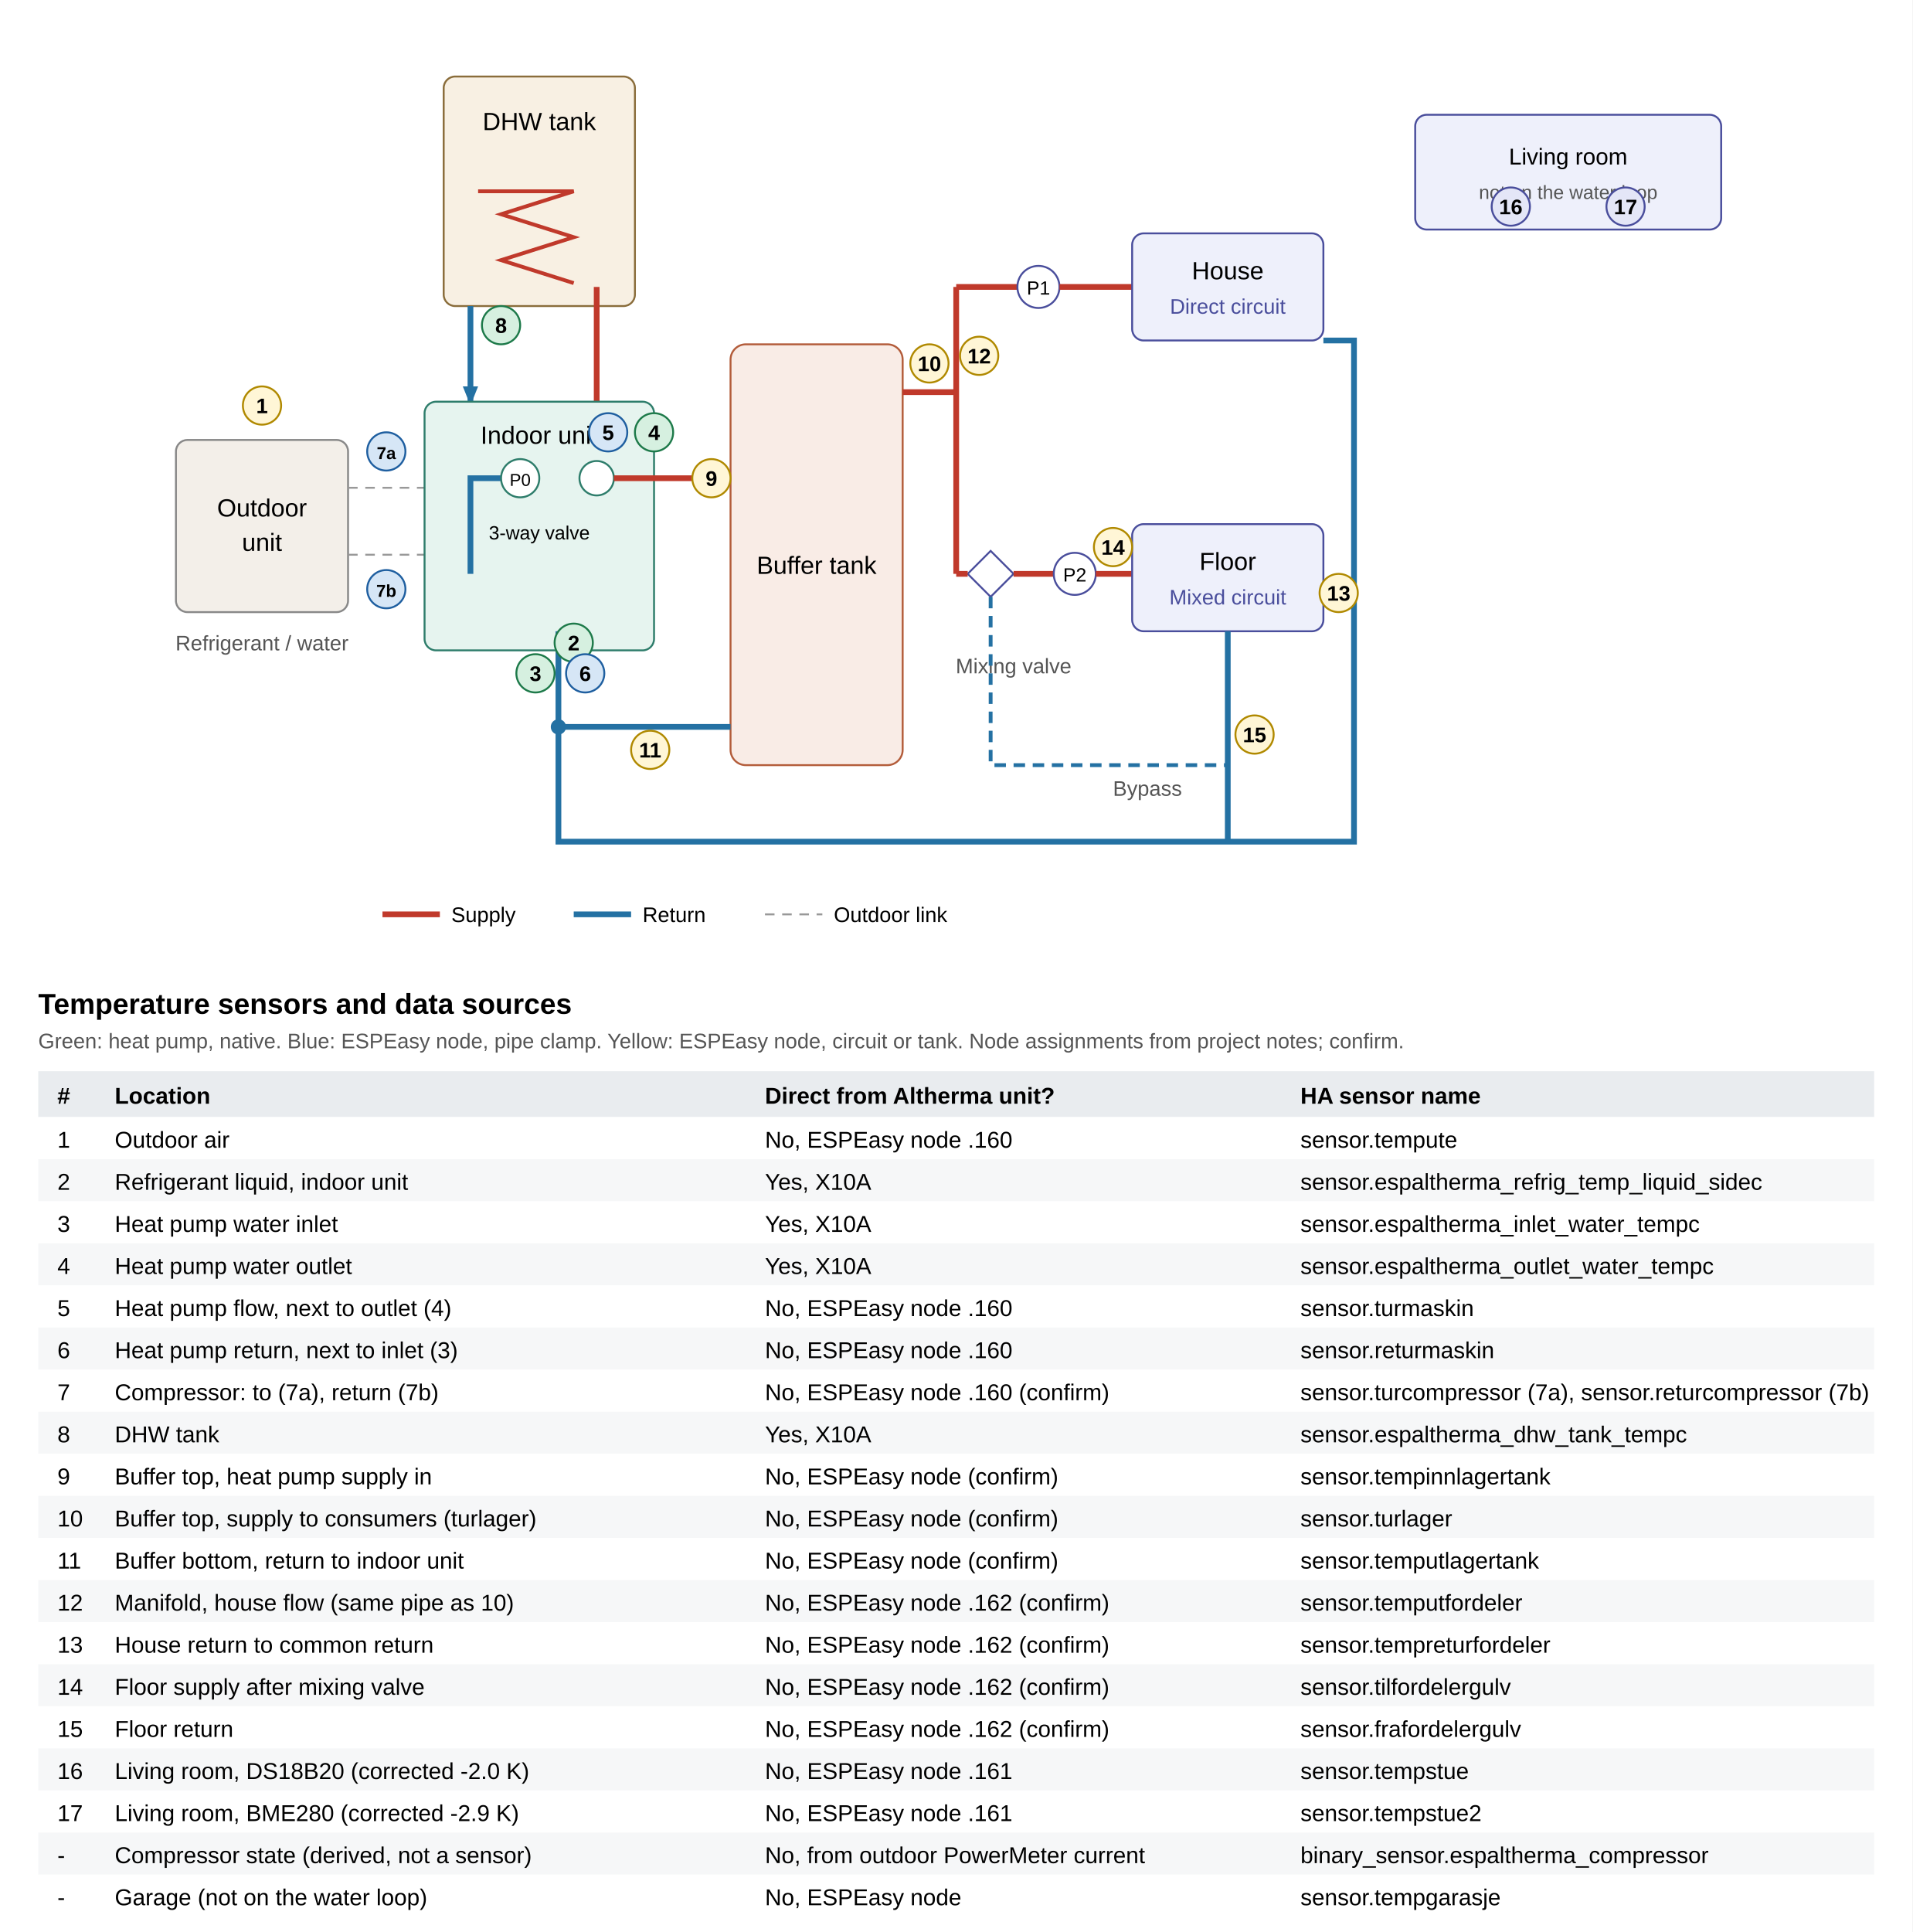
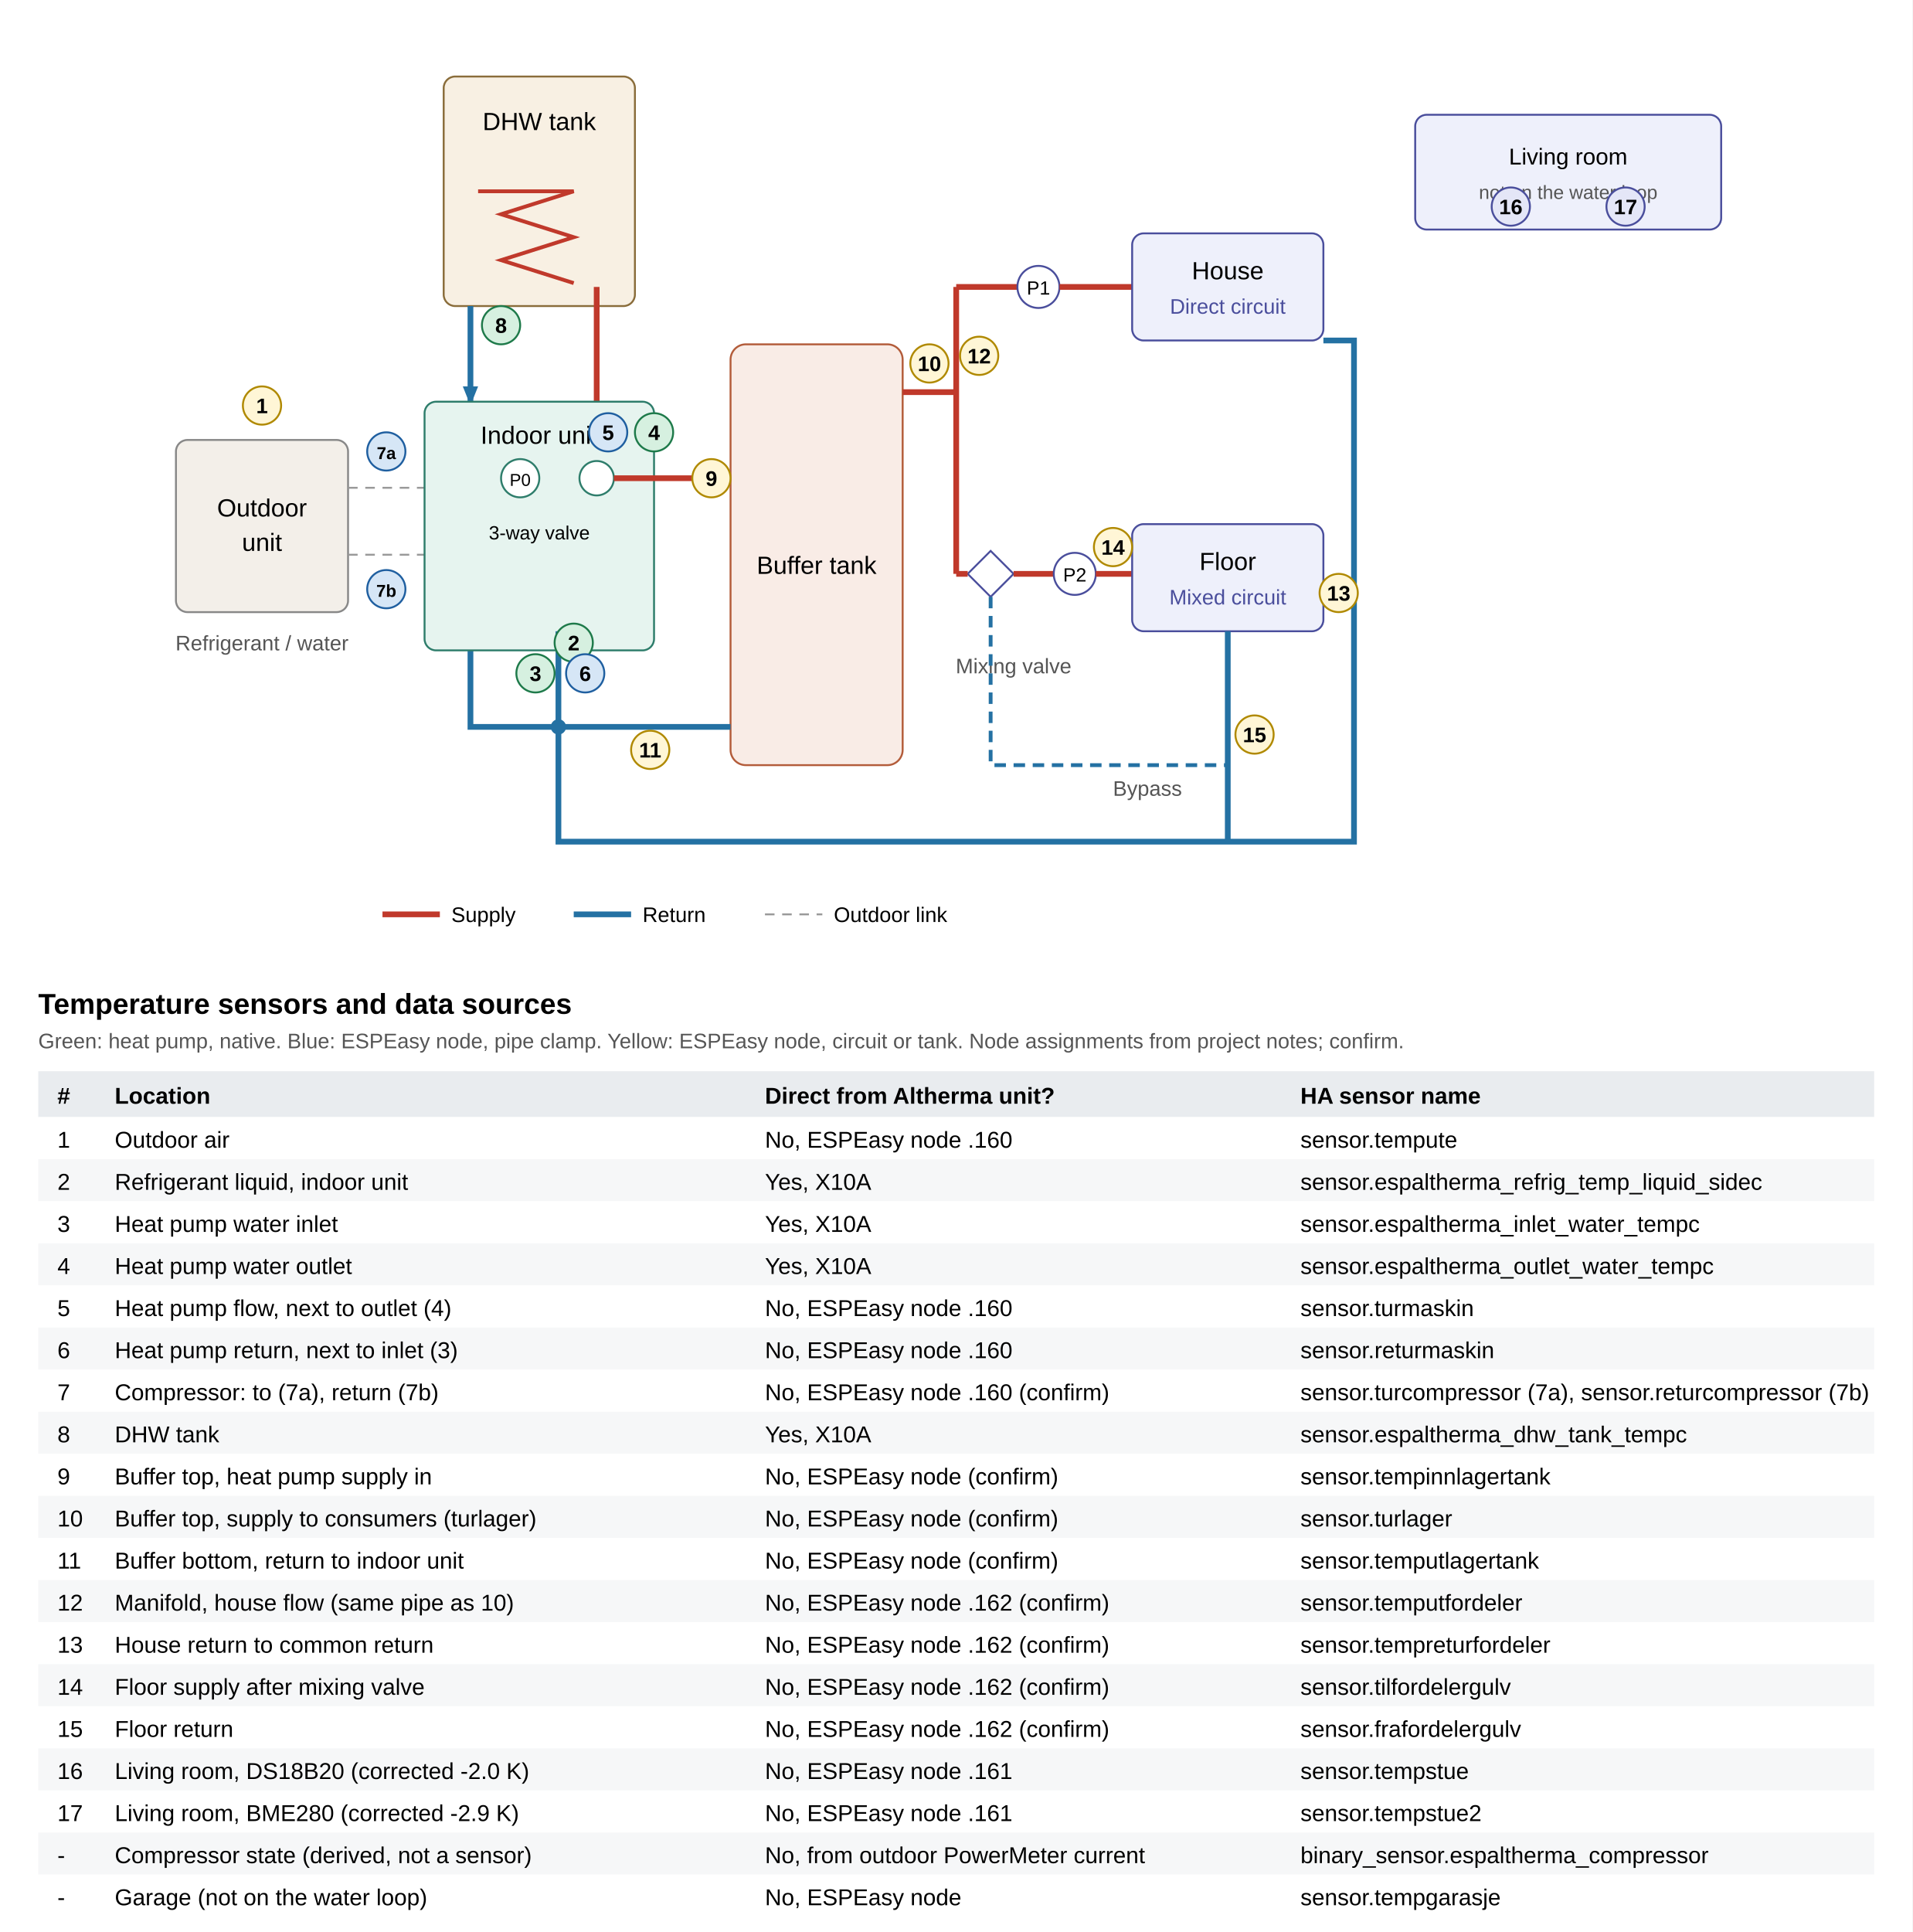
<svg xmlns="http://www.w3.org/2000/svg" viewBox="0 0 1000 1010" width="1000" height="1010" font-family="Segoe UI, Arial, sans-serif">
  <rect width="1000" height="1010" fill="#ffffff" />
  <rect x="92" y="230" width="90" height="90" rx="6" fill="#f3efe9" stroke="#888" />
  <text x="137" y="270" text-anchor="middle" font-size="13">Outdoor</text>
  <text x="137" y="288" text-anchor="middle" font-size="13">unit</text>
  <line x1="182" y1="255" x2="222" y2="255" stroke="#999" stroke-dasharray="5 4" />
  <line x1="182" y1="290" x2="222" y2="290" stroke="#999" stroke-dasharray="5 4" />
  <text x="137" y="340" text-anchor="middle" font-size="11" fill="#555">Refrigerant / water</text>
  <rect x="232" y="40" width="100" height="120" rx="6" fill="#f8f0e3" stroke="#8a6d3b" />
  <text x="282" y="68" text-anchor="middle" font-size="13">DHW tank</text>
  <path d="M250 100 H300 L262 112 L300 124 L262 136 L300 148" fill="none" stroke="#c0392b" stroke-width="2" />
  <path d="M312 245 V150" stroke="#c0392b" stroke-width="3" fill="none" />
-   <path d="M246 160 V210" stroke="#2471a3" stroke-width="3" fill="none" />
+   <path d="M246 160 V380 H292" stroke="#2471a3" stroke-width="3" fill="none" />
  <polygon points="246,212 242,202 250,202" fill="#2471a3" />
  <rect x="222" y="210" width="120" height="130" rx="6" fill="#e6f4ef" stroke="#2e7d6b" />
  <text x="282" y="232" text-anchor="middle" font-size="13">Indoor unit</text>
-   <path d="M246 300 V250 H262" stroke="#2471a3" stroke-width="3" fill="none" />
  <circle cx="272" cy="250" r="10" fill="#ffffff" stroke="#2e7d6b" />
  <text x="272" y="254" text-anchor="middle" font-size="9">P0</text>
  <circle cx="312" cy="250" r="9" fill="#ffffff" stroke="#2e7d6b" />
  <text x="282" y="282" text-anchor="middle" font-size="10">3-way valve</text>
  <path d="M292 380 V330" stroke="#2471a3" stroke-width="3" fill="none" />
  <circle cx="292" cy="380" r="4" fill="#2471a3" />
  <path d="M321 250 H382" stroke="#c0392b" stroke-width="3" fill="none" />
  <rect x="382" y="180" width="90" height="220" rx="8" fill="#f9ece6" stroke="#b35c3a" />
  <text x="427" y="300" text-anchor="middle" font-size="13">Buffer tank</text>
  <path d="M382 380 H292" stroke="#2471a3" stroke-width="3" fill="none" />
  <path d="M472 205 H500" stroke="#c0392b" stroke-width="3" fill="none" />
  <path d="M500 150 V300" stroke="#c0392b" stroke-width="3" fill="none" />
  <path d="M500 150 H532" stroke="#c0392b" stroke-width="3" fill="none" />
  <circle cx="543" cy="150" r="11" fill="#ffffff" stroke="#4a4e9c" />
  <text x="543" y="154" text-anchor="middle" font-size="10">P1</text>
  <path d="M554 150 H592" stroke="#c0392b" stroke-width="3" fill="none" />
  <polygon points="518,288 530,300 518,312 506,300" fill="#ffffff" stroke="#4a4e9c" />
  <path d="M500 300 H506" stroke="#c0392b" stroke-width="3" fill="none" />
  <path d="M530 300 H551" stroke="#c0392b" stroke-width="3" fill="none" />
  <circle cx="562" cy="300" r="11" fill="#ffffff" stroke="#4a4e9c" />
  <text x="562" y="304" text-anchor="middle" font-size="10">P2</text>
  <path d="M573 300 H592" stroke="#c0392b" stroke-width="3" fill="none" />
  <text x="530" y="352" text-anchor="middle" font-size="11" fill="#555">Mixing valve</text>
  <path d="M518 312 V400 H642" stroke="#2471a3" stroke-width="2" stroke-dasharray="6 4" fill="none" />
  <text x="600" y="416" text-anchor="middle" font-size="11" fill="#555">Bypass</text>
  <rect x="592" y="122" width="100" height="56" rx="6" fill="#eef0fb" stroke="#4a4e9c" />
  <text x="642" y="146" text-anchor="middle" font-size="13">House</text>
  <text x="642" y="164" text-anchor="middle" font-size="11" fill="#4a4e9c">Direct circuit</text>
  <path d="M692 178 H708 V440 H292 V380" stroke="#2471a3" stroke-width="3" fill="none" />
  <rect x="592" y="274" width="100" height="56" rx="6" fill="#eef0fb" stroke="#4a4e9c" />
  <text x="642" y="298" text-anchor="middle" font-size="13">Floor</text>
  <text x="642" y="316" text-anchor="middle" font-size="11" fill="#4a4e9c">Mixed circuit</text>
  <path d="M642 330 V440" stroke="#2471a3" stroke-width="3" fill="none" />
  <rect x="740" y="60" width="160" height="60" rx="6" fill="#eef0fb" stroke="#4a4e9c" />
  <text x="820" y="86" text-anchor="middle" font-size="12">Living room</text>
  <text x="820" y="104" text-anchor="middle" font-size="10" fill="#555">not on the water loop</text>
  <path d="M200 478 H230" stroke="#c0392b" stroke-width="3" />
  <text x="236" y="482" font-size="11">Supply</text>
  <path d="M300 478 H330" stroke="#2471a3" stroke-width="3" />
  <text x="336" y="482" font-size="11">Return</text>
  <line x1="400" y1="478" x2="430" y2="478" stroke="#999" stroke-dasharray="5 4" />
  <text x="436" y="482" font-size="11">Outdoor link</text>
  <g font-size="11" font-weight="bold" text-anchor="middle">
    <circle cx="137" cy="212" r="10" fill="#fff6d6" stroke="#b08900" />
    <text x="137" y="216">1</text>
    <circle cx="300" cy="336" r="10" fill="#d6f0e0" stroke="#1e7a4a" />
    <text x="300" y="340">2</text>
    <circle cx="280" cy="352" r="10" fill="#d6f0e0" stroke="#1e7a4a" />
    <text x="280" y="356">3</text>
    <circle cx="342" cy="226" r="10" fill="#d6f0e0" stroke="#1e7a4a" />
    <text x="342" y="230">4</text>
    <circle cx="318" cy="226" r="10" fill="#d6e6f6" stroke="#1f5fa0" />
    <text x="318" y="230">5</text>
    <circle cx="306" cy="352" r="10" fill="#d6e6f6" stroke="#1f5fa0" />
    <text x="306" y="356">6</text>
    <circle cx="202" cy="236" r="10" fill="#d6e6f6" stroke="#1f5fa0" />
    <text x="202" y="240" font-size="9">7a</text>
    <circle cx="202" cy="308" r="10" fill="#d6e6f6" stroke="#1f5fa0" />
    <text x="202" y="312" font-size="9">7b</text>
    <circle cx="262" cy="170" r="10" fill="#d6f0e0" stroke="#1e7a4a" />
    <text x="262" y="174">8</text>
    <circle cx="372" cy="250" r="10" fill="#fff6d6" stroke="#b08900" />
    <text x="372" y="254">9</text>
    <circle cx="486" cy="190" r="10" fill="#fff6d6" stroke="#b08900" />
    <text x="486" y="194">10</text>
    <circle cx="340" cy="392" r="10" fill="#fff6d6" stroke="#b08900" />
    <text x="340" y="396">11</text>
    <circle cx="512" cy="186" r="10" fill="#fff6d6" stroke="#b08900" />
    <text x="512" y="190">12</text>
    <circle cx="700" cy="310" r="10" fill="#fff6d6" stroke="#b08900" />
    <text x="700" y="314">13</text>
    <circle cx="582" cy="286" r="10" fill="#fff6d6" stroke="#b08900" />
    <text x="582" y="290">14</text>
    <circle cx="656" cy="384" r="10" fill="#fff6d6" stroke="#b08900" />
    <text x="656" y="388">15</text>
    <circle cx="790" cy="108" r="10" fill="#e4e6f7" stroke="#4a4e9c" />
    <text x="790" y="112">16</text>
    <circle cx="850" cy="108" r="10" fill="#e4e6f7" stroke="#4a4e9c" />
    <text x="850" y="112">17</text>
  </g>
  <text x="20" y="530" font-size="15" font-weight="bold">Temperature sensors and data sources</text>
  <text x="20" y="548" font-size="11" fill="#555">Green: heat pump, native. Blue: ESPEasy node, pipe clamp. Yellow: ESPEasy node, circuit or tank. Node assignments from project notes; confirm.</text>
  <rect x="20" y="560" width="960" height="24" fill="#e9ecef" />
  <text x="30" y="577" font-size="12" font-weight="bold">#</text>
  <text x="60" y="577" font-size="12" font-weight="bold">Location</text>
  <text x="400" y="577" font-size="12" font-weight="bold">Direct from Altherma unit?</text>
  <text x="680" y="577" font-size="12" font-weight="bold">HA sensor name</text>
  <g font-size="12">
    <rect x="20" y="584" width="960" height="22" fill="#ffffff" />
    <text x="30" y="600">1</text>
    <text x="60" y="600">Outdoor air</text>
    <text x="400" y="600">No, ESPEasy node .160</text>
    <text x="680" y="600">sensor.tempute</text>
    <rect x="20" y="606" width="960" height="22" fill="#f6f7f8" />
    <text x="30" y="622">2</text>
    <text x="60" y="622">Refrigerant liquid, indoor unit</text>
    <text x="400" y="622">Yes, X10A</text>
    <text x="680" y="622">sensor.espaltherma_refrig_temp_liquid_sidec</text>
    <rect x="20" y="628" width="960" height="22" fill="#ffffff" />
    <text x="30" y="644">3</text>
    <text x="60" y="644">Heat pump water inlet</text>
    <text x="400" y="644">Yes, X10A</text>
    <text x="680" y="644">sensor.espaltherma_inlet_water_tempc</text>
    <rect x="20" y="650" width="960" height="22" fill="#f6f7f8" />
    <text x="30" y="666">4</text>
    <text x="60" y="666">Heat pump water outlet</text>
    <text x="400" y="666">Yes, X10A</text>
    <text x="680" y="666">sensor.espaltherma_outlet_water_tempc</text>
    <rect x="20" y="672" width="960" height="22" fill="#ffffff" />
    <text x="30" y="688">5</text>
    <text x="60" y="688">Heat pump flow, next to outlet (4)</text>
    <text x="400" y="688">No, ESPEasy node .160</text>
    <text x="680" y="688">sensor.turmaskin</text>
    <rect x="20" y="694" width="960" height="22" fill="#f6f7f8" />
    <text x="30" y="710">6</text>
    <text x="60" y="710">Heat pump return, next to inlet (3)</text>
    <text x="400" y="710">No, ESPEasy node .160</text>
    <text x="680" y="710">sensor.returmaskin</text>
    <rect x="20" y="716" width="960" height="22" fill="#ffffff" />
    <text x="30" y="732">7</text>
    <text x="60" y="732">Compressor: to (7a), return (7b)</text>
    <text x="400" y="732">No, ESPEasy node .160 (confirm)</text>
    <text x="680" y="732">sensor.turcompressor (7a), sensor.returcompressor (7b)</text>
    <rect x="20" y="738" width="960" height="22" fill="#f6f7f8" />
    <text x="30" y="754">8</text>
    <text x="60" y="754">DHW tank</text>
    <text x="400" y="754">Yes, X10A</text>
    <text x="680" y="754">sensor.espaltherma_dhw_tank_tempc</text>
    <rect x="20" y="760" width="960" height="22" fill="#ffffff" />
    <text x="30" y="776">9</text>
    <text x="60" y="776">Buffer top, heat pump supply in</text>
    <text x="400" y="776">No, ESPEasy node (confirm)</text>
    <text x="680" y="776">sensor.tempinnlagertank</text>
    <rect x="20" y="782" width="960" height="22" fill="#f6f7f8" />
    <text x="30" y="798">10</text>
    <text x="60" y="798">Buffer top, supply to consumers (turlager)</text>
    <text x="400" y="798">No, ESPEasy node (confirm)</text>
    <text x="680" y="798">sensor.turlager</text>
    <rect x="20" y="804" width="960" height="22" fill="#ffffff" />
    <text x="30" y="820">11</text>
    <text x="60" y="820">Buffer bottom, return to indoor unit</text>
    <text x="400" y="820">No, ESPEasy node (confirm)</text>
    <text x="680" y="820">sensor.temputlagertank</text>
    <rect x="20" y="826" width="960" height="22" fill="#f6f7f8" />
    <text x="30" y="842">12</text>
    <text x="60" y="842">Manifold, house flow (same pipe as 10)</text>
    <text x="400" y="842">No, ESPEasy node .162 (confirm)</text>
    <text x="680" y="842">sensor.temputfordeler</text>
    <rect x="20" y="848" width="960" height="22" fill="#ffffff" />
    <text x="30" y="864">13</text>
    <text x="60" y="864">House return to common return</text>
    <text x="400" y="864">No, ESPEasy node .162 (confirm)</text>
    <text x="680" y="864">sensor.tempreturfordeler</text>
    <rect x="20" y="870" width="960" height="22" fill="#f6f7f8" />
    <text x="30" y="886">14</text>
    <text x="60" y="886">Floor supply after mixing valve</text>
    <text x="400" y="886">No, ESPEasy node .162 (confirm)</text>
    <text x="680" y="886">sensor.tilfordelergulv</text>
    <rect x="20" y="892" width="960" height="22" fill="#ffffff" />
    <text x="30" y="908">15</text>
    <text x="60" y="908">Floor return</text>
    <text x="400" y="908">No, ESPEasy node .162 (confirm)</text>
    <text x="680" y="908">sensor.frafordelergulv</text>
    <rect x="20" y="914" width="960" height="22" fill="#f6f7f8" />
    <text x="30" y="930">16</text>
    <text x="60" y="930">Living room, DS18B20 (corrected -2.0 K)</text>
    <text x="400" y="930">No, ESPEasy node .161</text>
    <text x="680" y="930">sensor.tempstue</text>
    <rect x="20" y="936" width="960" height="22" fill="#ffffff" />
    <text x="30" y="952">17</text>
    <text x="60" y="952">Living room, BME280 (corrected -2.9 K)</text>
    <text x="400" y="952">No, ESPEasy node .161</text>
    <text x="680" y="952">sensor.tempstue2</text>
    <rect x="20" y="958" width="960" height="22" fill="#f6f7f8" />
    <text x="30" y="974">-</text>
    <text x="60" y="974">Compressor state (derived, not a sensor)</text>
    <text x="400" y="974">No, from outdoor PowerMeter current</text>
    <text x="680" y="974">binary_sensor.espaltherma_compressor</text>
    <rect x="20" y="980" width="960" height="22" fill="#ffffff" />
    <text x="30" y="996">-</text>
    <text x="60" y="996">Garage (not on the water loop)</text>
    <text x="400" y="996">No, ESPEasy node</text>
    <text x="680" y="996">sensor.tempgarasje</text>
  </g>
</svg>
